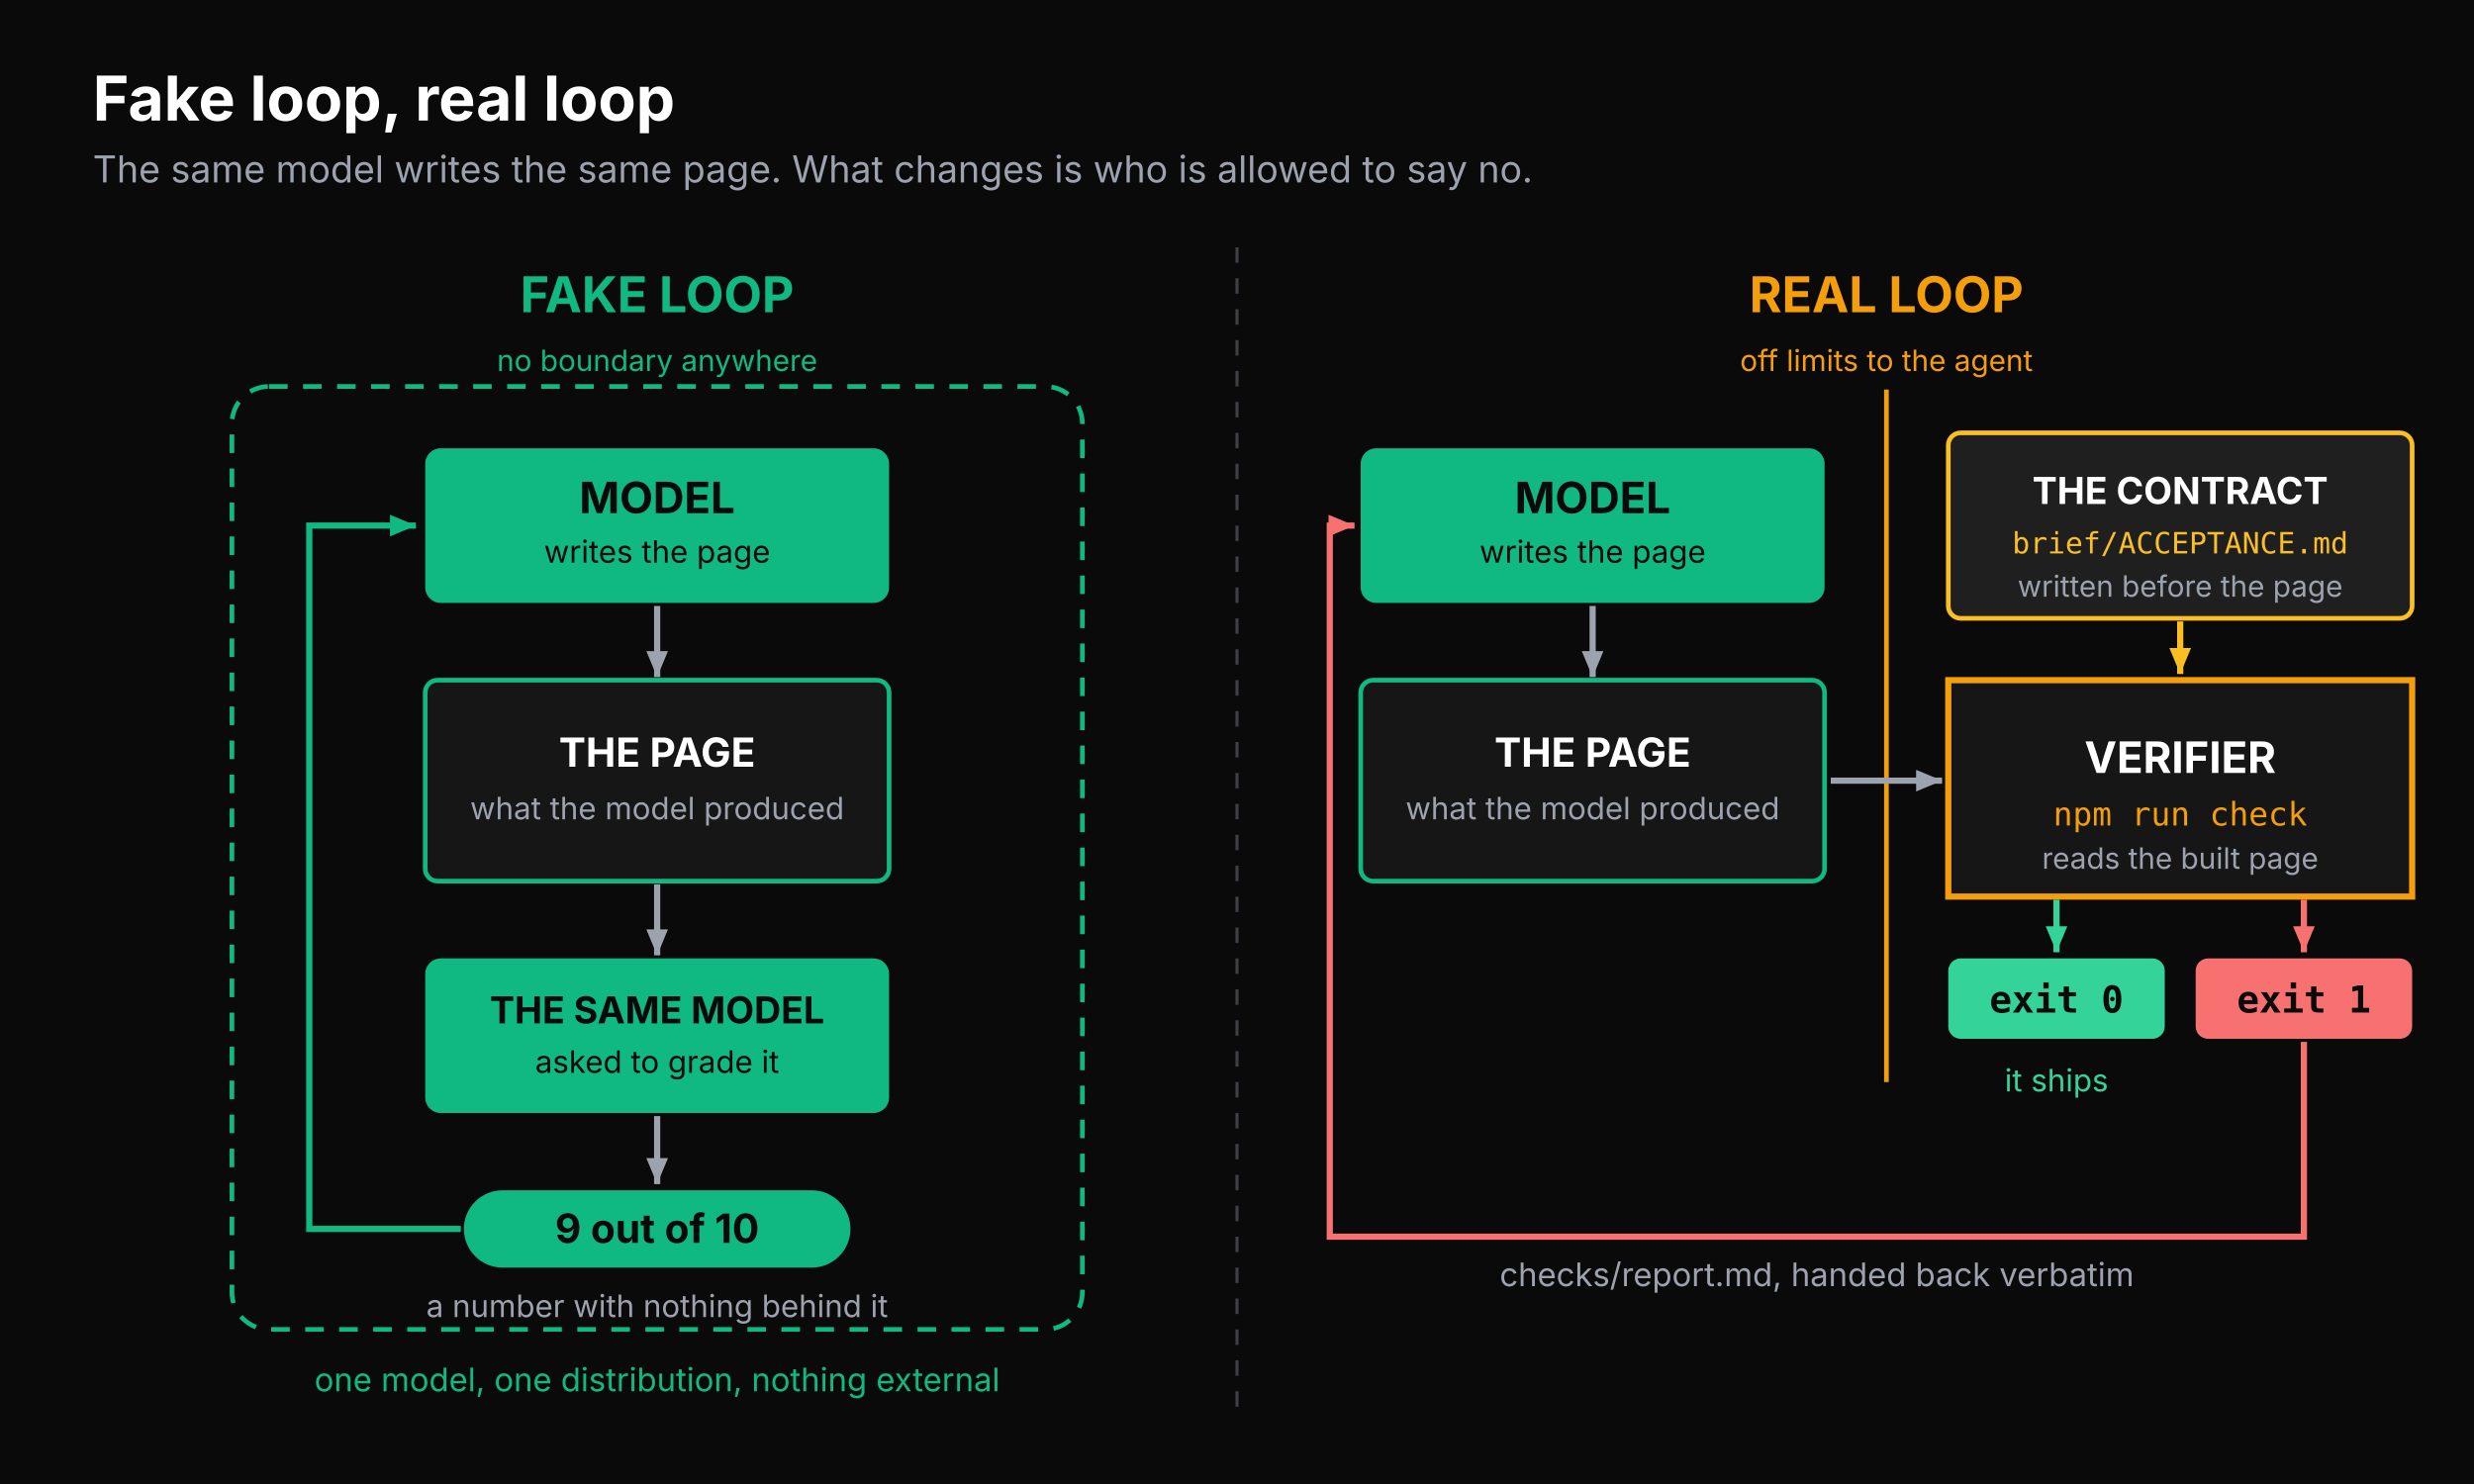
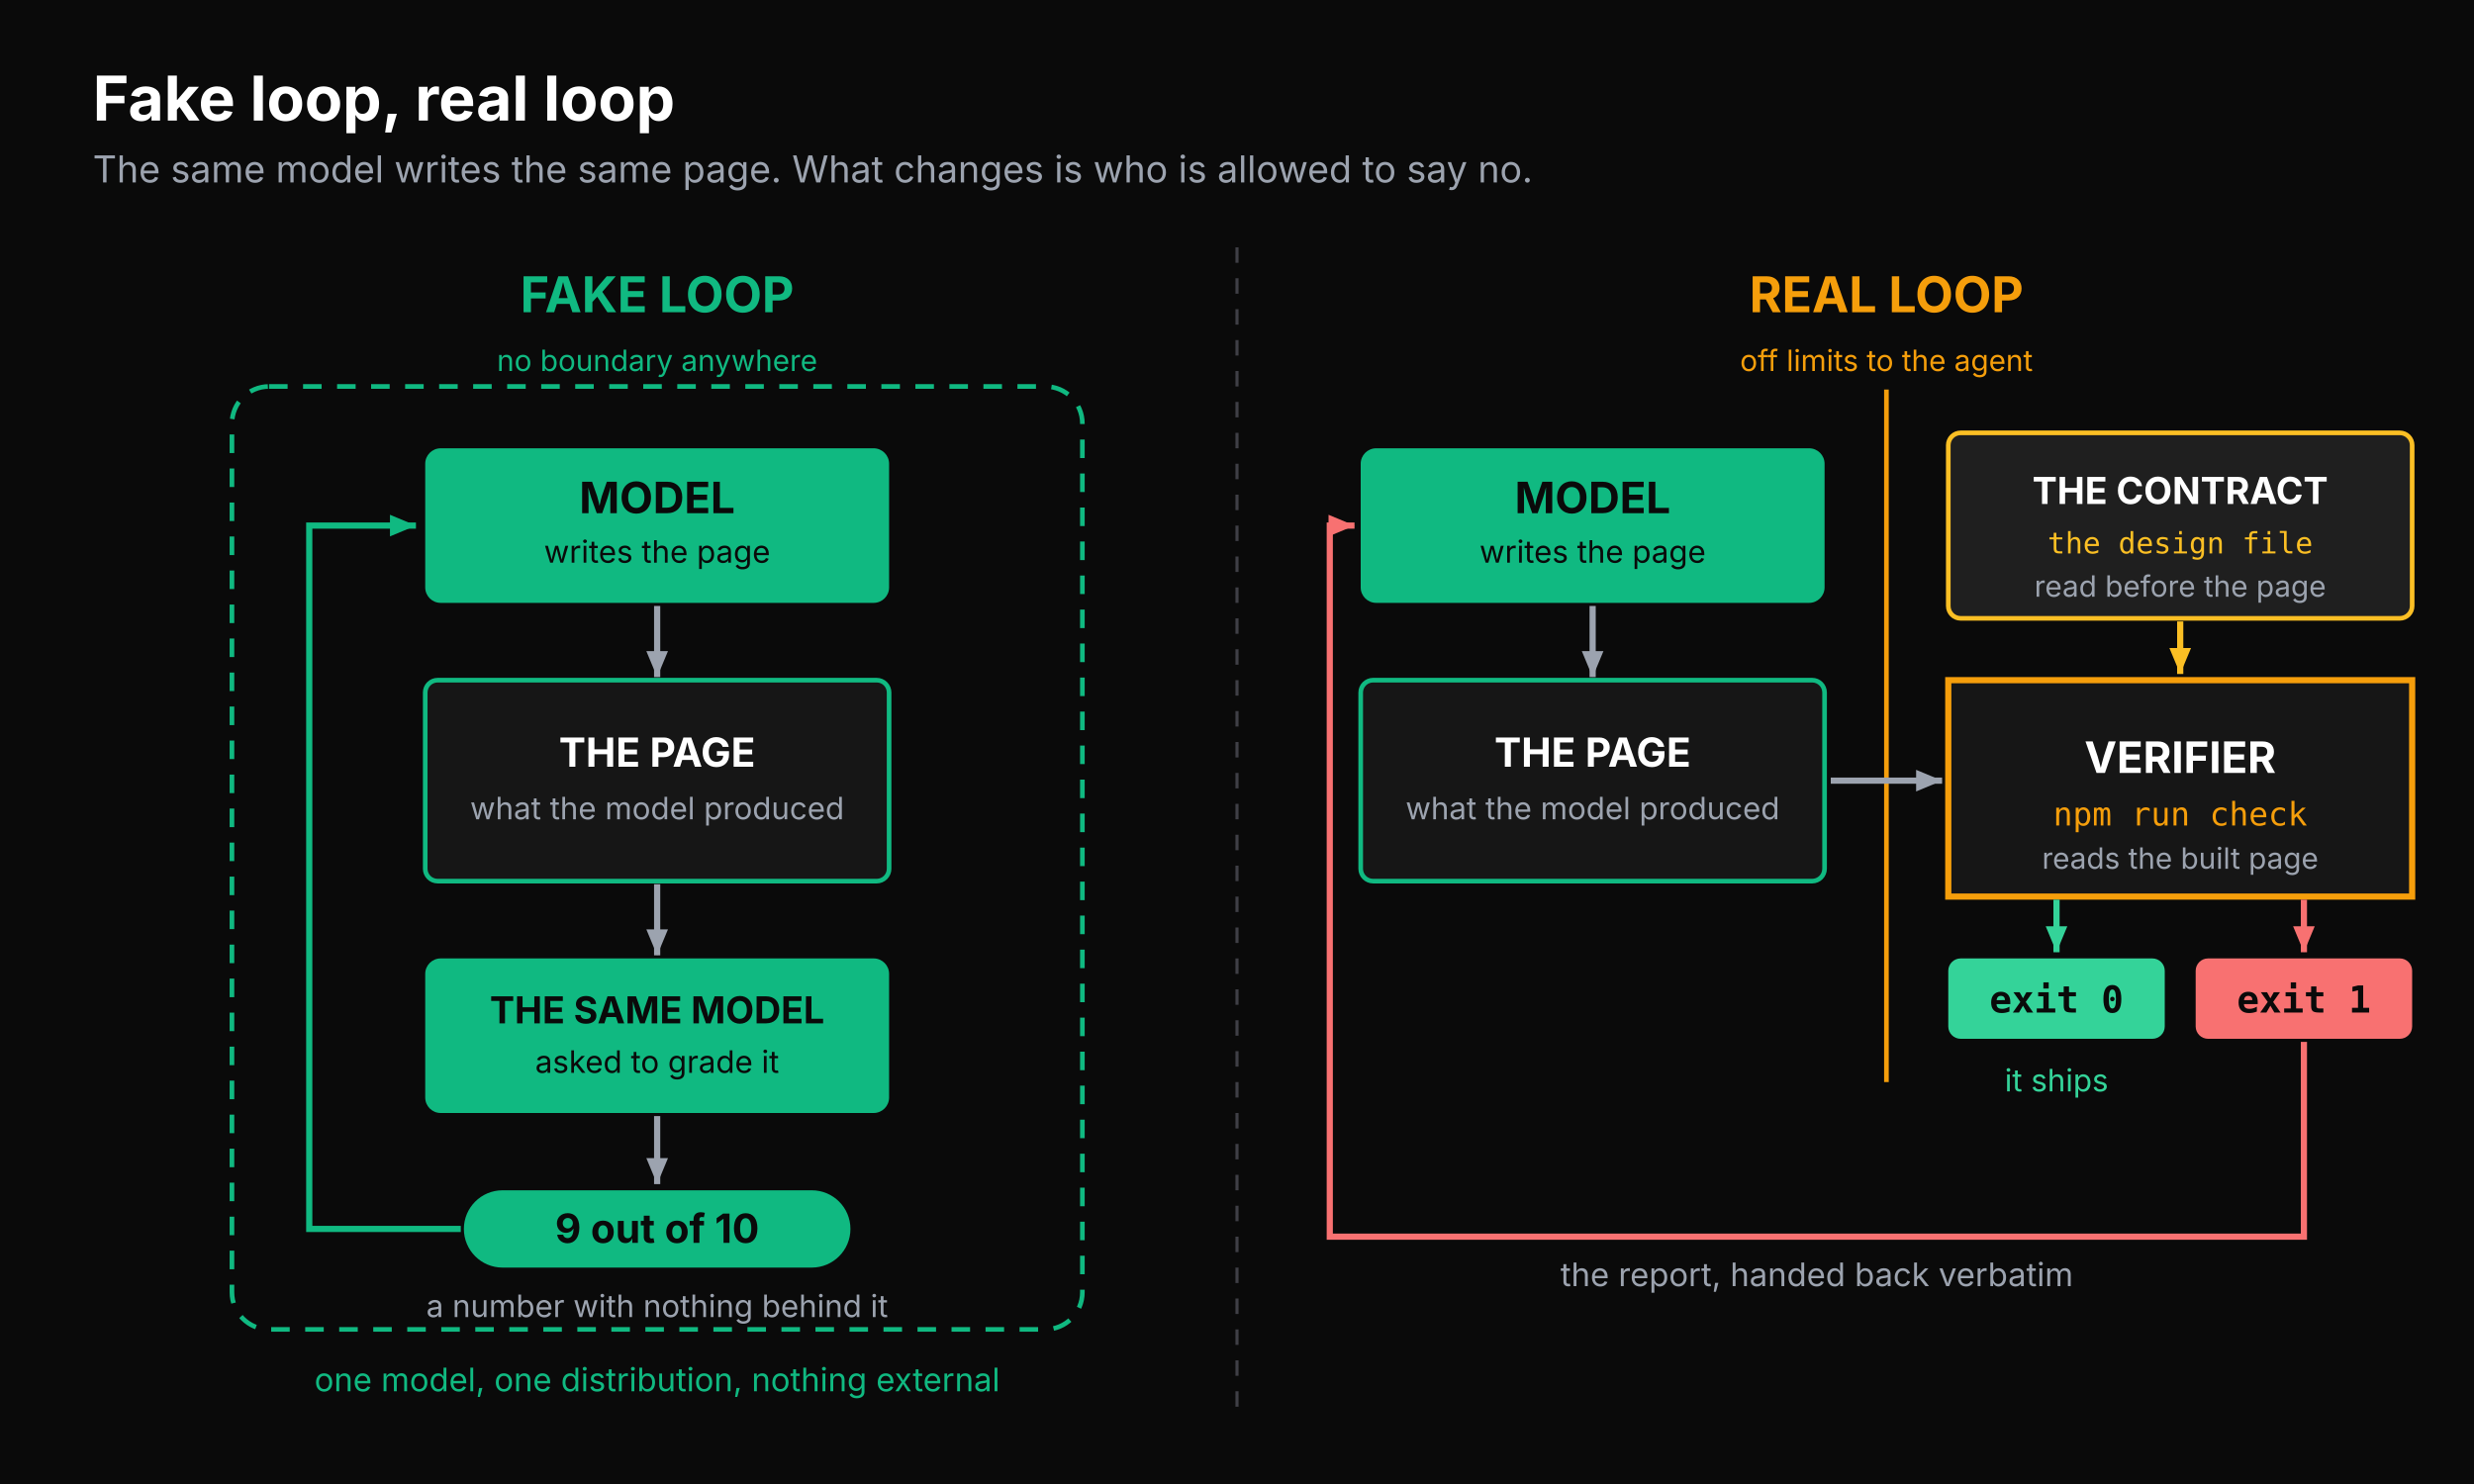
<svg xmlns="http://www.w3.org/2000/svg" viewBox="0 0 1600 960" width="1600" height="960" role="img" aria-labelledby="t02 d02">
  <defs>
    <marker id="ah-neutral" viewBox="0 0 12 10" refX="12" refY="5" markerWidth="18" markerHeight="14" markerUnits="userSpaceOnUse" orient="auto">
      <path d="M0 0 L12 5 L0 10 Z" fill="#9CA3AF" />
    </marker>
    <marker id="ah-sodium" viewBox="0 0 12 10" refX="12" refY="5" markerWidth="18" markerHeight="14" markerUnits="userSpaceOnUse" orient="auto">
      <path d="M0 0 L12 5 L0 10 Z" fill="#10B981" />
    </marker>
    <marker id="ah-coolant" viewBox="0 0 12 10" refX="12" refY="5" markerWidth="18" markerHeight="14" markerUnits="userSpaceOnUse" orient="auto">
      <path d="M0 0 L12 5 L0 10 Z" fill="#F59E0B" />
    </marker>
    <marker id="ah-arc" viewBox="0 0 12 10" refX="12" refY="5" markerWidth="18" markerHeight="14" markerUnits="userSpaceOnUse" orient="auto">
      <path d="M0 0 L12 5 L0 10 Z" fill="#FBBF24" />
    </marker>
    <marker id="ah-success" viewBox="0 0 12 10" refX="12" refY="5" markerWidth="18" markerHeight="14" markerUnits="userSpaceOnUse" orient="auto">
      <path d="M0 0 L12 5 L0 10 Z" fill="#34D399" />
    </marker>
    <marker id="ah-danger" viewBox="0 0 12 10" refX="12" refY="5" markerWidth="18" markerHeight="14" markerUnits="userSpaceOnUse" orient="auto">
      <path d="M0 0 L12 5 L0 10 Z" fill="#F87171" />
    </marker>
  </defs>
  <rect x="0" y="0" width="1600" height="960" fill="#0A0A0A" />
  <g font-family="Inter, system-ui, -apple-system, 'Segoe UI', Helvetica, Arial, sans-serif">
    <text x="60" y="78" font-size="40" font-weight="700" fill="#FFFFFF">Fake loop, real loop</text>
    <text x="60" y="118" font-size="24" fill="#9CA3AF">The same model writes the same page. What changes is who is allowed to say no.</text>
    <path d="M800 160 V920" stroke="#3F3F46" stroke-width="2" stroke-dasharray="10 10" />
    <text x="425" y="202" font-size="32" font-weight="700" fill="#10B981" text-anchor="middle">FAKE LOOP</text>
    <text x="425" y="240" font-size="19" fill="#10B981" text-anchor="middle">no boundary anywhere</text>
    <rect x="150" y="250" width="550" height="610" rx="24" fill="none" stroke="#10B981" stroke-width="3" stroke-dasharray="12 10" />
    <rect x="275" y="290" width="300" height="100" rx="10" fill="#10B981" />
    <text x="425" y="332" font-size="28" font-weight="700" fill="#0A0A0A" text-anchor="middle">MODEL</text>
    <text x="425" y="364" font-size="20" fill="#0A0A0A" text-anchor="middle">writes the page</text>
    <line x1="425" y1="392" x2="425" y2="438" stroke="#9CA3AF" stroke-width="4" marker-end="url(#ah-neutral)" />
    <rect x="275" y="440" width="300" height="130" rx="8" fill="#161616" stroke="#10B981" stroke-width="3" />
    <text x="425" y="496" font-size="26" font-weight="700" fill="#FFFFFF" text-anchor="middle">THE PAGE</text>
    <text x="425" y="530" font-size="20" fill="#9CA3AF" text-anchor="middle">what the model produced</text>
    <line x1="425" y1="572" x2="425" y2="618" stroke="#9CA3AF" stroke-width="4" marker-end="url(#ah-neutral)" />
    <rect x="275" y="620" width="300" height="100" rx="10" fill="#10B981" />
    <text x="425" y="662" font-size="24" font-weight="700" fill="#0A0A0A" text-anchor="middle">THE SAME MODEL</text>
    <text x="425" y="694" font-size="20" fill="#0A0A0A" text-anchor="middle">asked to grade it</text>
    <line x1="425" y1="722" x2="425" y2="766" stroke="#9CA3AF" stroke-width="4" marker-end="url(#ah-neutral)" />
    <rect x="300" y="770" width="250" height="50" rx="25" fill="#10B981" />
    <text x="425" y="804" font-size="26" font-weight="700" fill="#0A0A0A" text-anchor="middle">9 out of 10</text>
    <text x="425" y="852" font-size="20" fill="#9CA3AF" text-anchor="middle">a number with nothing behind it</text>
    <polyline points="298,795 200,795 200,340 269,340" fill="none" stroke="#10B981" stroke-width="4" marker-end="url(#ah-sodium)" />
    <text x="425" y="900" font-size="21" fill="#10B981" text-anchor="middle">one model, one distribution, nothing external</text>
    <text x="1220" y="202" font-size="32" font-weight="700" fill="#F59E0B" text-anchor="middle">REAL LOOP</text>
    <text x="1220" y="240" font-size="19" fill="#F59E0B" text-anchor="middle">off limits to the agent</text>
    <path d="M1220 252 V700" stroke="#F59E0B" stroke-width="3" />
    <rect x="880" y="290" width="300" height="100" rx="10" fill="#10B981" />
    <text x="1030" y="332" font-size="28" font-weight="700" fill="#0A0A0A" text-anchor="middle">MODEL</text>
    <text x="1030" y="364" font-size="20" fill="#0A0A0A" text-anchor="middle">writes the page</text>
    <line x1="1030" y1="392" x2="1030" y2="438" stroke="#9CA3AF" stroke-width="4" marker-end="url(#ah-neutral)" />
    <rect x="880" y="440" width="300" height="130" rx="8" fill="#161616" stroke="#10B981" stroke-width="3" />
    <text x="1030" y="496" font-size="26" font-weight="700" fill="#FFFFFF" text-anchor="middle">THE PAGE</text>
    <text x="1030" y="530" font-size="20" fill="#9CA3AF" text-anchor="middle">what the model produced</text>
    <line x1="1184" y1="505" x2="1256" y2="505" stroke="#9CA3AF" stroke-width="4" marker-end="url(#ah-neutral)" />
    <rect x="1260" y="280" width="300" height="120" rx="8" fill="#1F1F1F" stroke="#FBBF24" stroke-width="3" />
    <text x="1410" y="326" font-size="24" font-weight="700" fill="#FFFFFF" text-anchor="middle">THE CONTRACT</text>
-     <text x="1410" y="358" font-size="19" fill="#FBBF24" text-anchor="middle" font-family="'JetBrains Mono', ui-monospace, SFMono-Regular, Menlo, Consolas, monospace">brief/ACCEPTANCE.md</text>
-     <text x="1410" y="386" font-size="19" fill="#9CA3AF" text-anchor="middle">written before the page</text>
+     <text x="1410" y="358" font-size="19" fill="#FBBF24" text-anchor="middle" font-family="'JetBrains Mono', ui-monospace, SFMono-Regular, Menlo, Consolas, monospace">the design file</text>
+     <text x="1410" y="386" font-size="19" fill="#9CA3AF" text-anchor="middle">read before the page</text>
    <line x1="1410" y1="402" x2="1410" y2="436" stroke="#FBBF24" stroke-width="4" marker-end="url(#ah-arc)" />
    <rect x="1260" y="440" width="300" height="140" fill="#161616" stroke="#F59E0B" stroke-width="4" />
    <text x="1410" y="500" font-size="28" font-weight="700" fill="#FFFFFF" text-anchor="middle">VERIFIER</text>
    <text x="1410" y="534" font-size="21" fill="#F59E0B" text-anchor="middle" font-family="'JetBrains Mono', ui-monospace, SFMono-Regular, Menlo, Consolas, monospace">npm run check</text>
    <text x="1410" y="562" font-size="19" fill="#9CA3AF" text-anchor="middle">reads the built page</text>
    <line x1="1330" y1="582" x2="1330" y2="616" stroke="#34D399" stroke-width="4" marker-end="url(#ah-success)" />
    <line x1="1490" y1="582" x2="1490" y2="616" stroke="#F87171" stroke-width="4" marker-end="url(#ah-danger)" />
    <rect x="1260" y="620" width="140" height="52" rx="8" fill="#34D399" />
    <text x="1330" y="655" font-size="24" font-weight="700" fill="#0A0A0A" text-anchor="middle" font-family="'JetBrains Mono', ui-monospace, SFMono-Regular, Menlo, Consolas, monospace">exit 0</text>
    <rect x="1420" y="620" width="140" height="52" rx="8" fill="#F87171" />
    <text x="1490" y="655" font-size="24" font-weight="700" fill="#0A0A0A" text-anchor="middle" font-family="'JetBrains Mono', ui-monospace, SFMono-Regular, Menlo, Consolas, monospace">exit 1</text>
    <text x="1330" y="706" font-size="20" fill="#34D399" text-anchor="middle">it ships</text>
    <polyline points="1490,674 1490,800 860,800 860,340 876,340" fill="none" stroke="#F87171" stroke-width="4" marker-end="url(#ah-danger)" />
-     <text x="1175" y="832" font-size="21" fill="#9CA3AF" text-anchor="middle">checks/report.md, handed back verbatim</text>
+     <text x="1175" y="832" font-size="21" fill="#9CA3AF" text-anchor="middle">the report, handed back verbatim</text>
  </g>
</svg>
